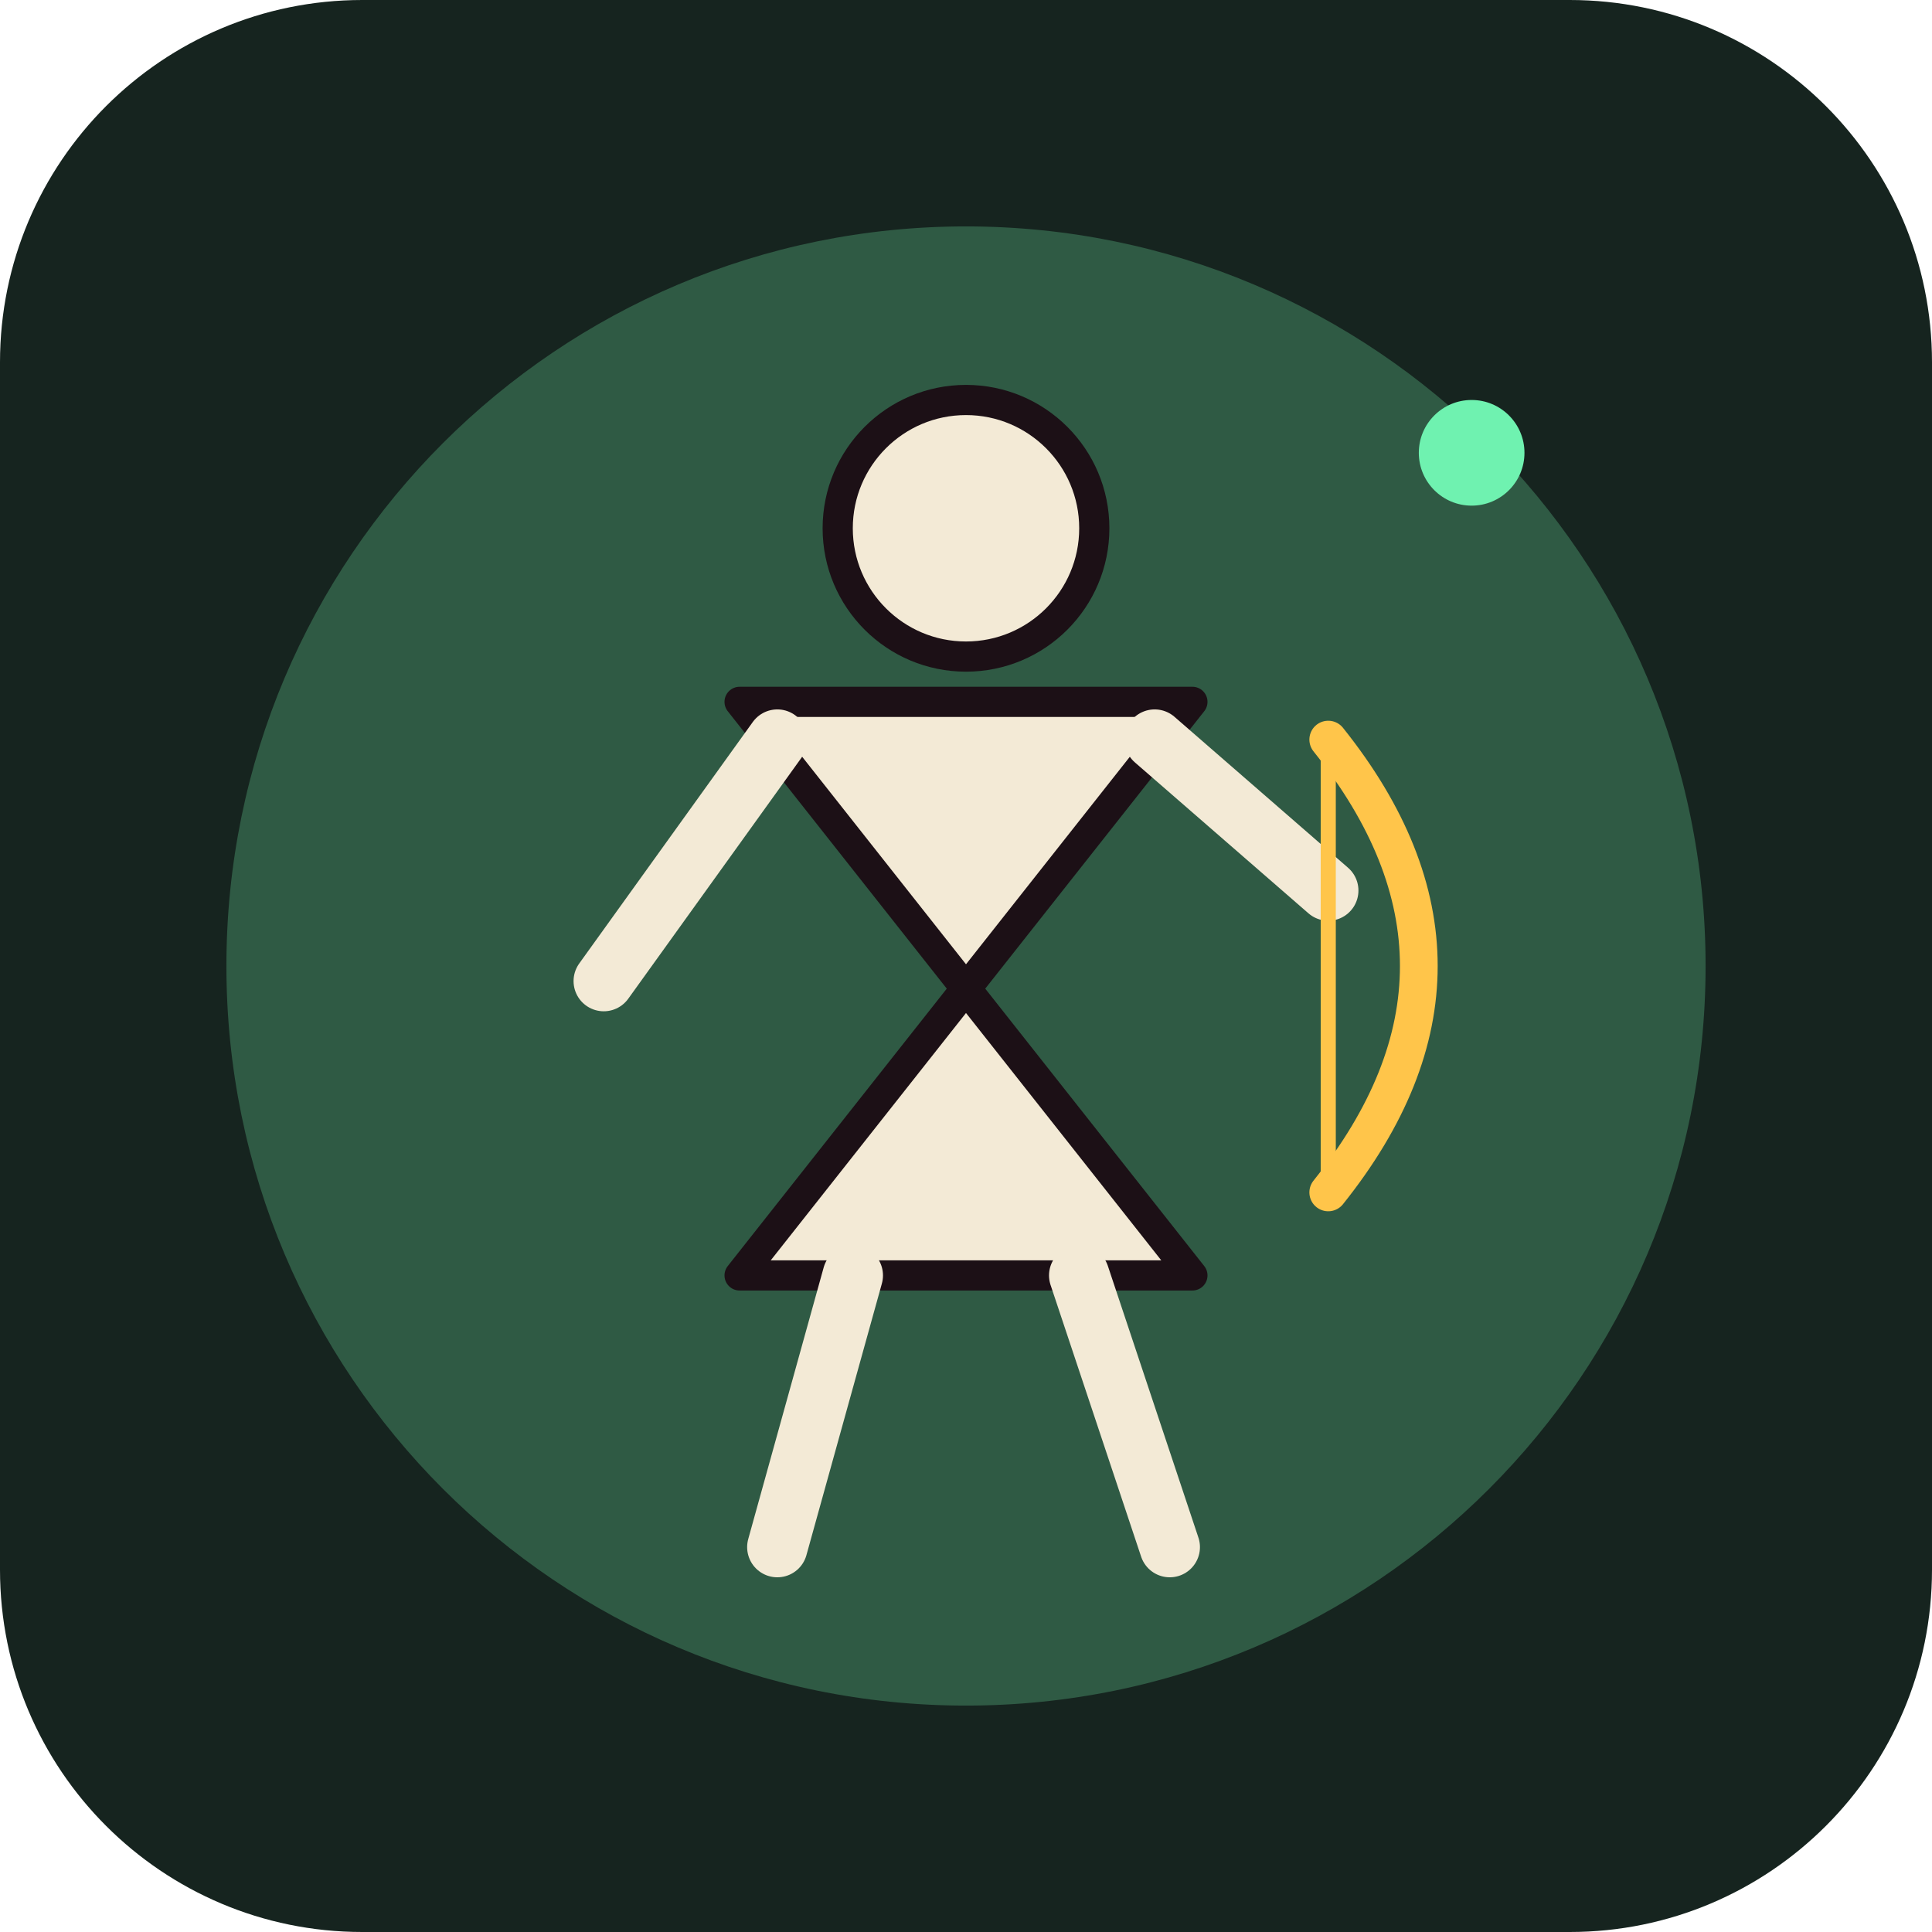
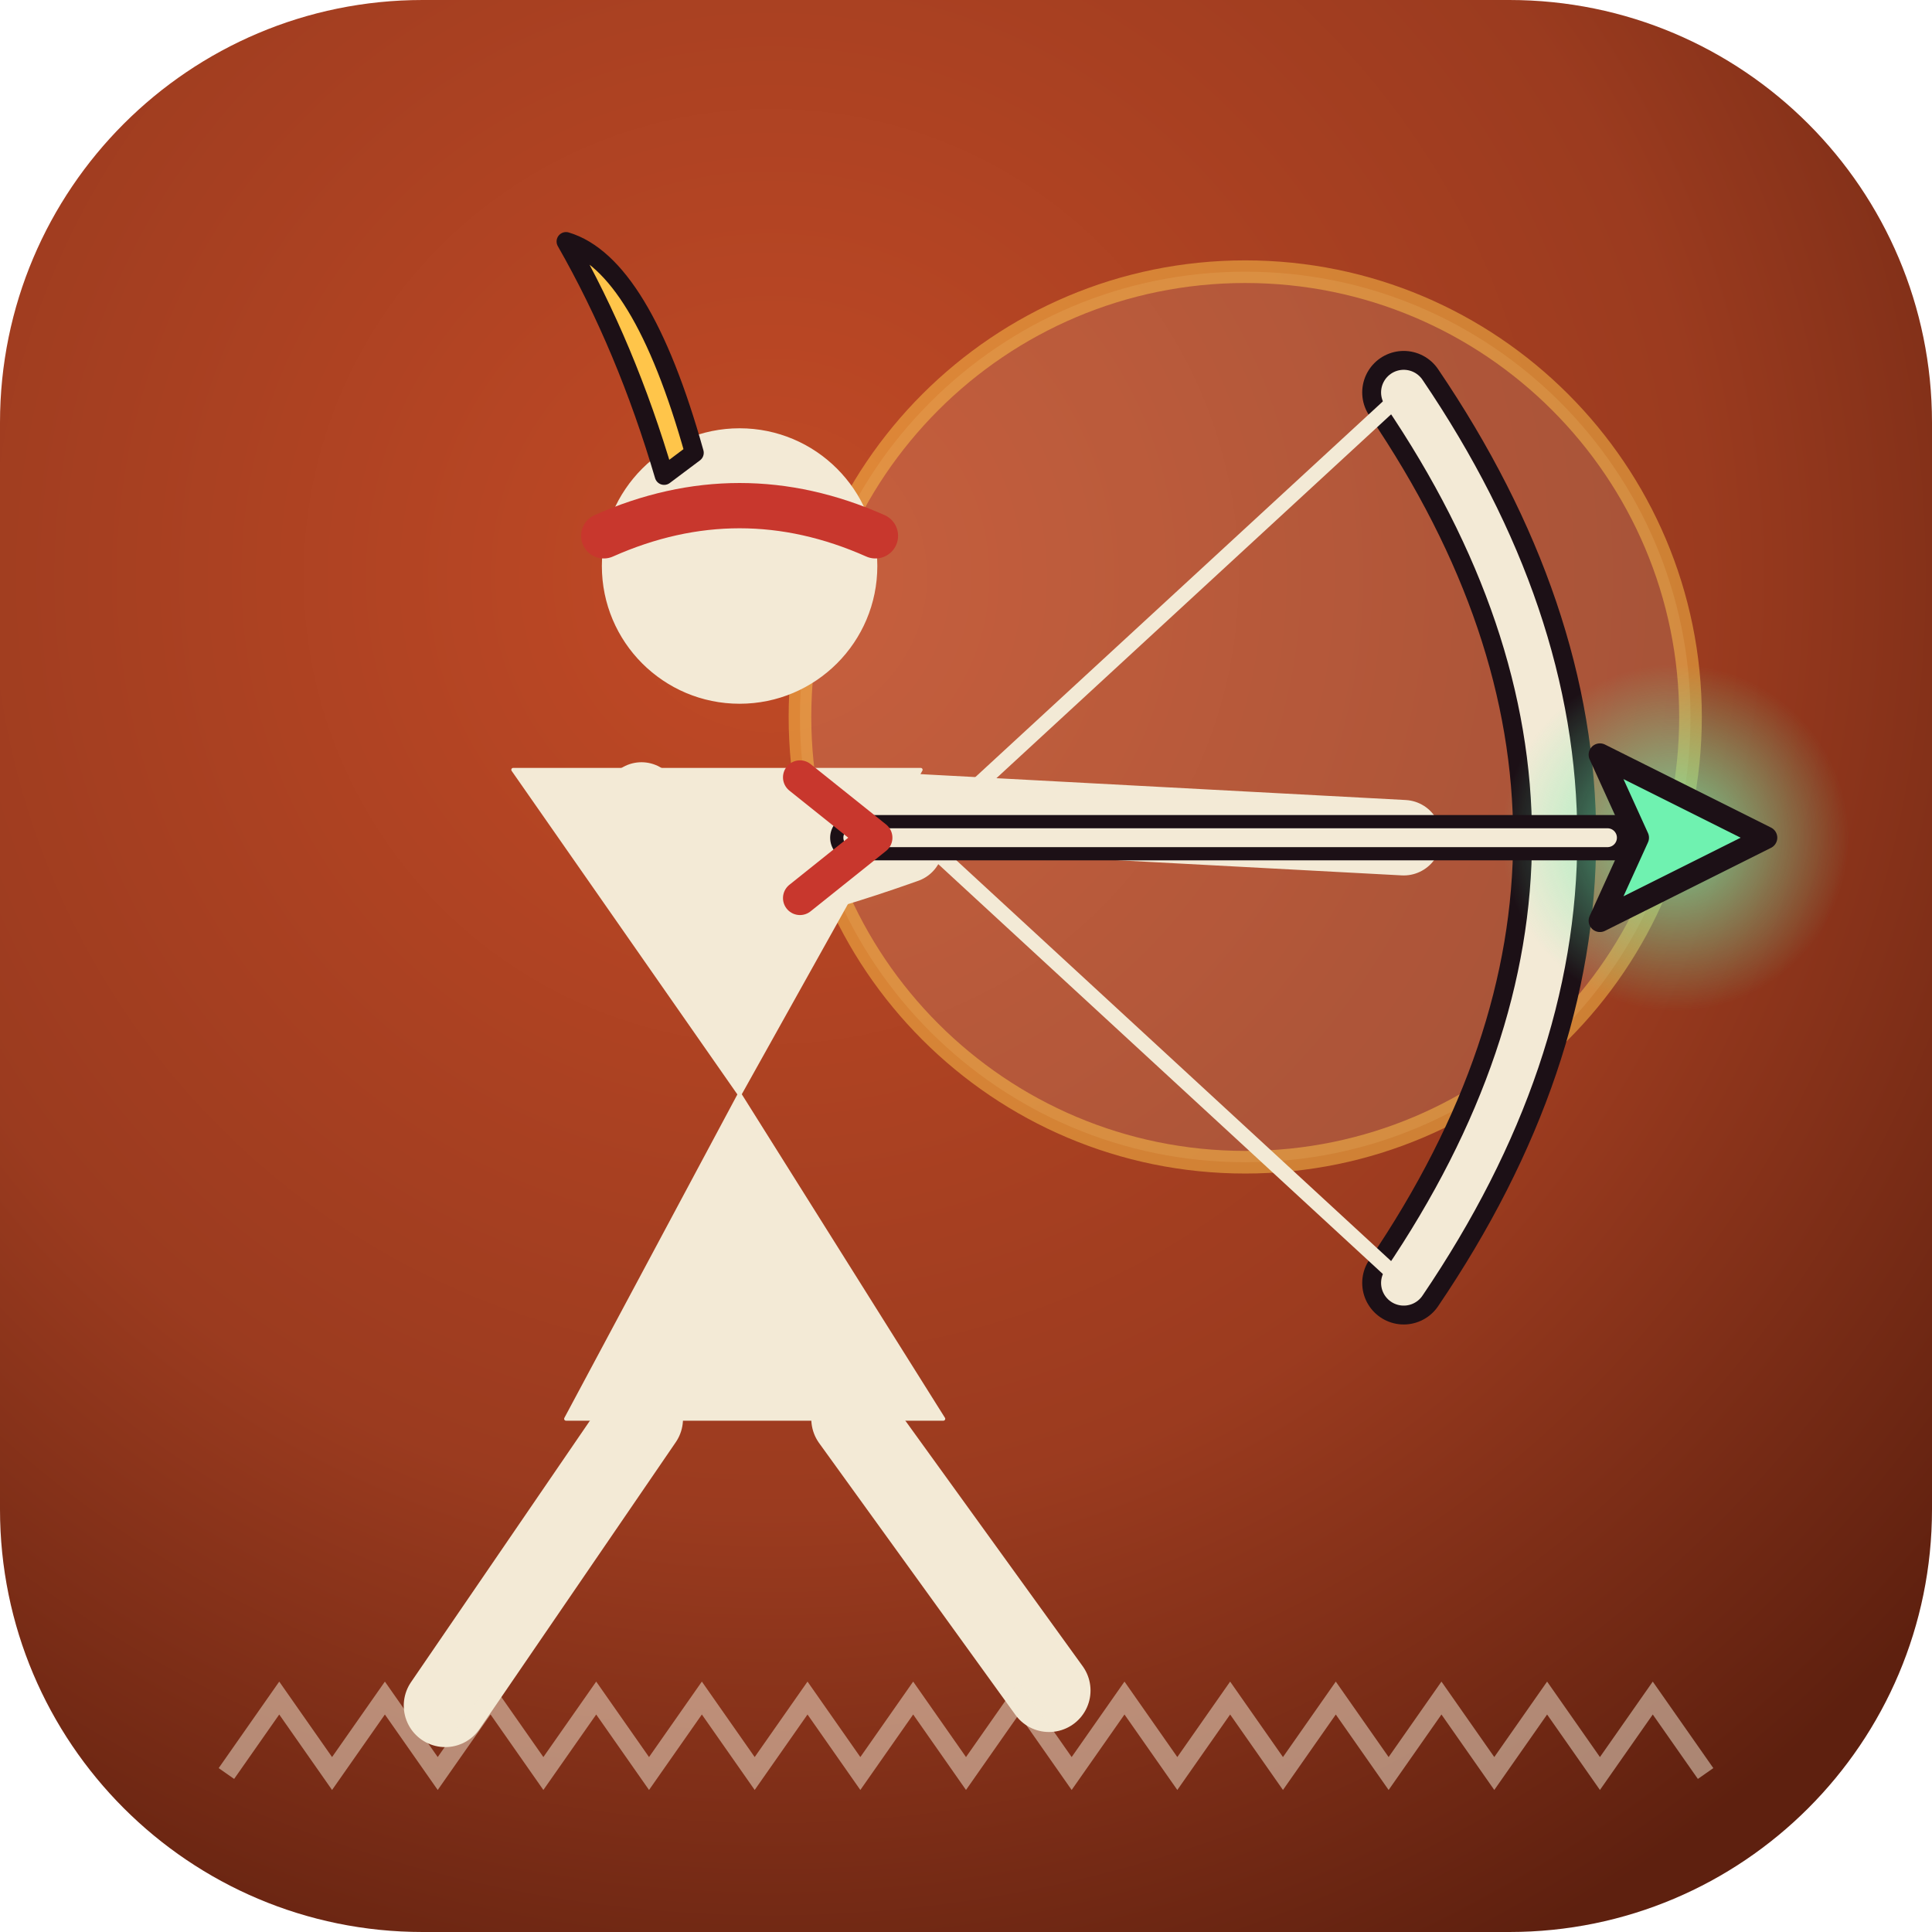
- <svg xmlns="http://www.w3.org/2000/svg" width="512" height="512" viewBox="0 0 512 512">
-   <rect width="512" height="512" rx="96" fill="#16241F" />
-   <circle cx="256" cy="256" r="196" fill="#2F5A44" />
-   <g fill="#F3EAD6" stroke="#1C1016" stroke-width="8" stroke-linejoin="round" stroke-linecap="round">
-     <circle cx="256" cy="140" r="34" />
-     <polygon points="196,186 316,186 256,262" />
-     <polygon points="256,262 196,338 316,338" />
-     <path d="M206 196 L160 260 M306 196 L352 236 M226 338 L206 410 M286 338 L310 410" fill="none" stroke="#F3EAD6" stroke-width="16" />
+ <svg xmlns="http://www.w3.org/2000/svg" viewBox="0 0 512 512" width="512" height="512">
+   <defs>
+     <radialGradient id="sJade" cx="50%" cy="50%" r="50%">
+       <stop offset="0" stop-color="#6ff2b0" stop-opacity=".8" />
+       <stop offset="1" stop-color="#6ff2b0" stop-opacity="0" />
+     </radialGradient>
+     <radialGradient id="sBg" cx="40%" cy="30%" r="80%">
+       <stop offset="0" stop-color="#c24a26" />
+       <stop offset=".6" stop-color="#9b3b1f" />
+       <stop offset="1" stop-color="#5e200f" />
+     </radialGradient>
+   </defs>
+   <g transform="translate(0 0) scale(1) translate(0 0)">
+     <g>
+       <rect width="512" height="512" rx="112" fill="url(#sBg)" />
+       <circle cx="330" cy="190" r="118" fill="#f3ead6" opacity=".14" />
+       <circle cx="330" cy="190" r="118" fill="none" stroke="#ffc54a" stroke-width="6" opacity=".5" />
+       <g fill="#f3ead6" stroke="#f3ead6" stroke-linecap="round" stroke-linejoin="round">
+         <circle cx="196" cy="150" r="36" />
+         <path d="M136 204 H244 L196 290 Z" />
+         <path d="M196 290 L250 376 H150 Z" />
+         <path d="M170 376 L118 452 M226 376 L278 448" fill="none" stroke-width="22" />
+         <path d="M222 214 L372 222" fill="none" stroke-width="20" />
+         <path d="M170 212 Q150 256 240 224" fill="none" stroke-width="20" />
+       </g>
+       <path d="M372 104 Q452 222 372 340" fill="none" stroke="#1c1016" stroke-width="22" stroke-linecap="round" />
+       <path d="M372 104 Q452 222 372 340" fill="none" stroke="#f3ead6" stroke-width="12" stroke-linecap="round" />
+       <path d="M372 104 L244 222 L372 340" fill="none" stroke="#f3ead6" stroke-width="4" />
+       <circle cx="444" cy="222" r="46" fill="url(#sJade)" />
+       <path d="M226 222 H428" stroke="#1c1016" stroke-width="12" stroke-linecap="round" />
+       <path d="M226 222 H426" stroke="#f3ead6" stroke-width="5" stroke-linecap="round" />
+       <path d="M424 200 L468 222 L424 244 L434 222 Z" fill="#6ff2b0" stroke="#1c1016" stroke-width="6" stroke-linejoin="round" />
+       <path d="M232 222 L212 206 M232 222 L212 238" stroke="#c8372d" stroke-width="9" stroke-linecap="round" />
+       <path d="M184 120 Q170 70 150 64 Q166 92 176 126 Z" fill="#ffc54a" stroke="#1c1016" stroke-width="5" stroke-linejoin="round" />
+       <path d="M160 142 Q196 126 232 142" fill="none" stroke="#c8372d" stroke-width="12" stroke-linecap="round" />
+       <g fill="#f3ead6" opacity=".5">
+         <path d="M60 470 l14 -20 l14 20 l14 -20 l14 20 l14 -20 l14 20 l14 -20 l14 20 l14 -20 l14 20 l14 -20 l14 20 l14 -20 l14 20 l14 -20 l14 20 l14 -20 l14 20 l14 -20 l14 20 l14 -20 l14 20 l14 -20 l14 20 l14 -20 l14 20 l14 -20 l14 20" fill="none" stroke="#f3ead6" stroke-width="5" />
+       </g>
+     </g>
  </g>
-   <path d="M352 196 Q400 256 352 316" fill="none" stroke="#FFC54A" stroke-width="10" stroke-linecap="round" />
-   <line x1="352" y1="196" x2="352" y2="316" stroke="#FFC54A" stroke-width="4" />
-   <circle cx="390" cy="120" r="14" fill="#6FF2B0" />
</svg>
